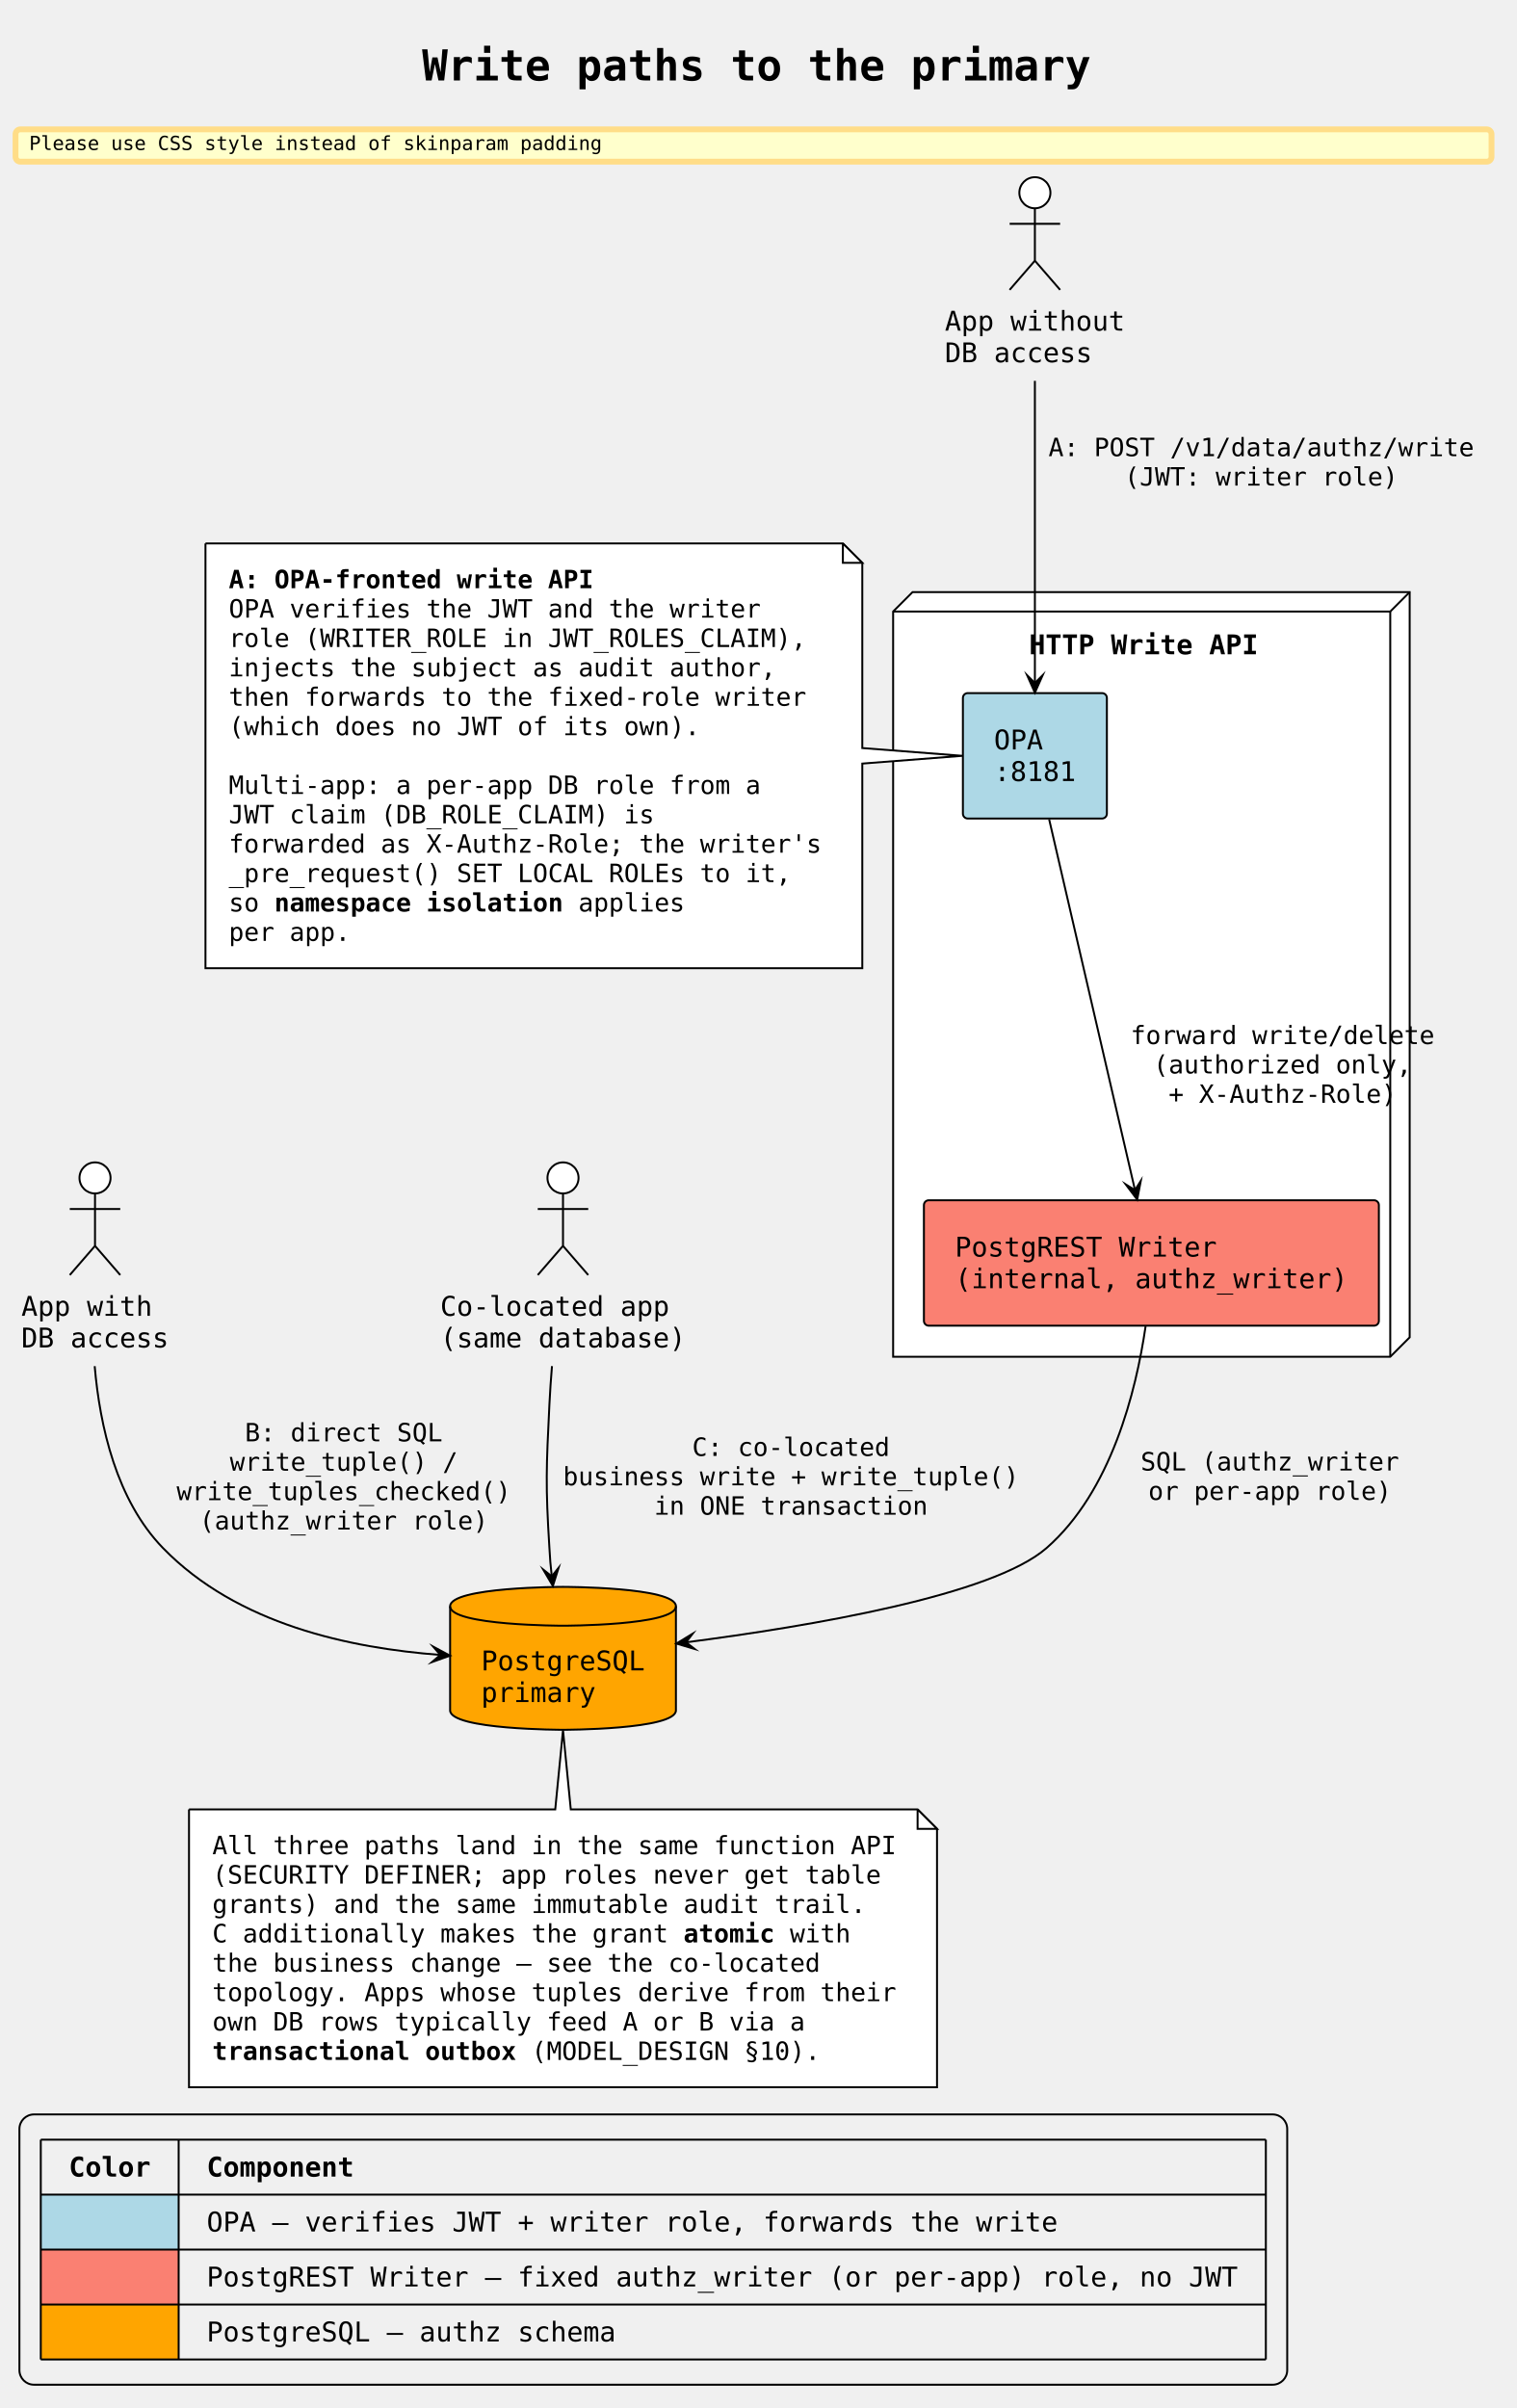
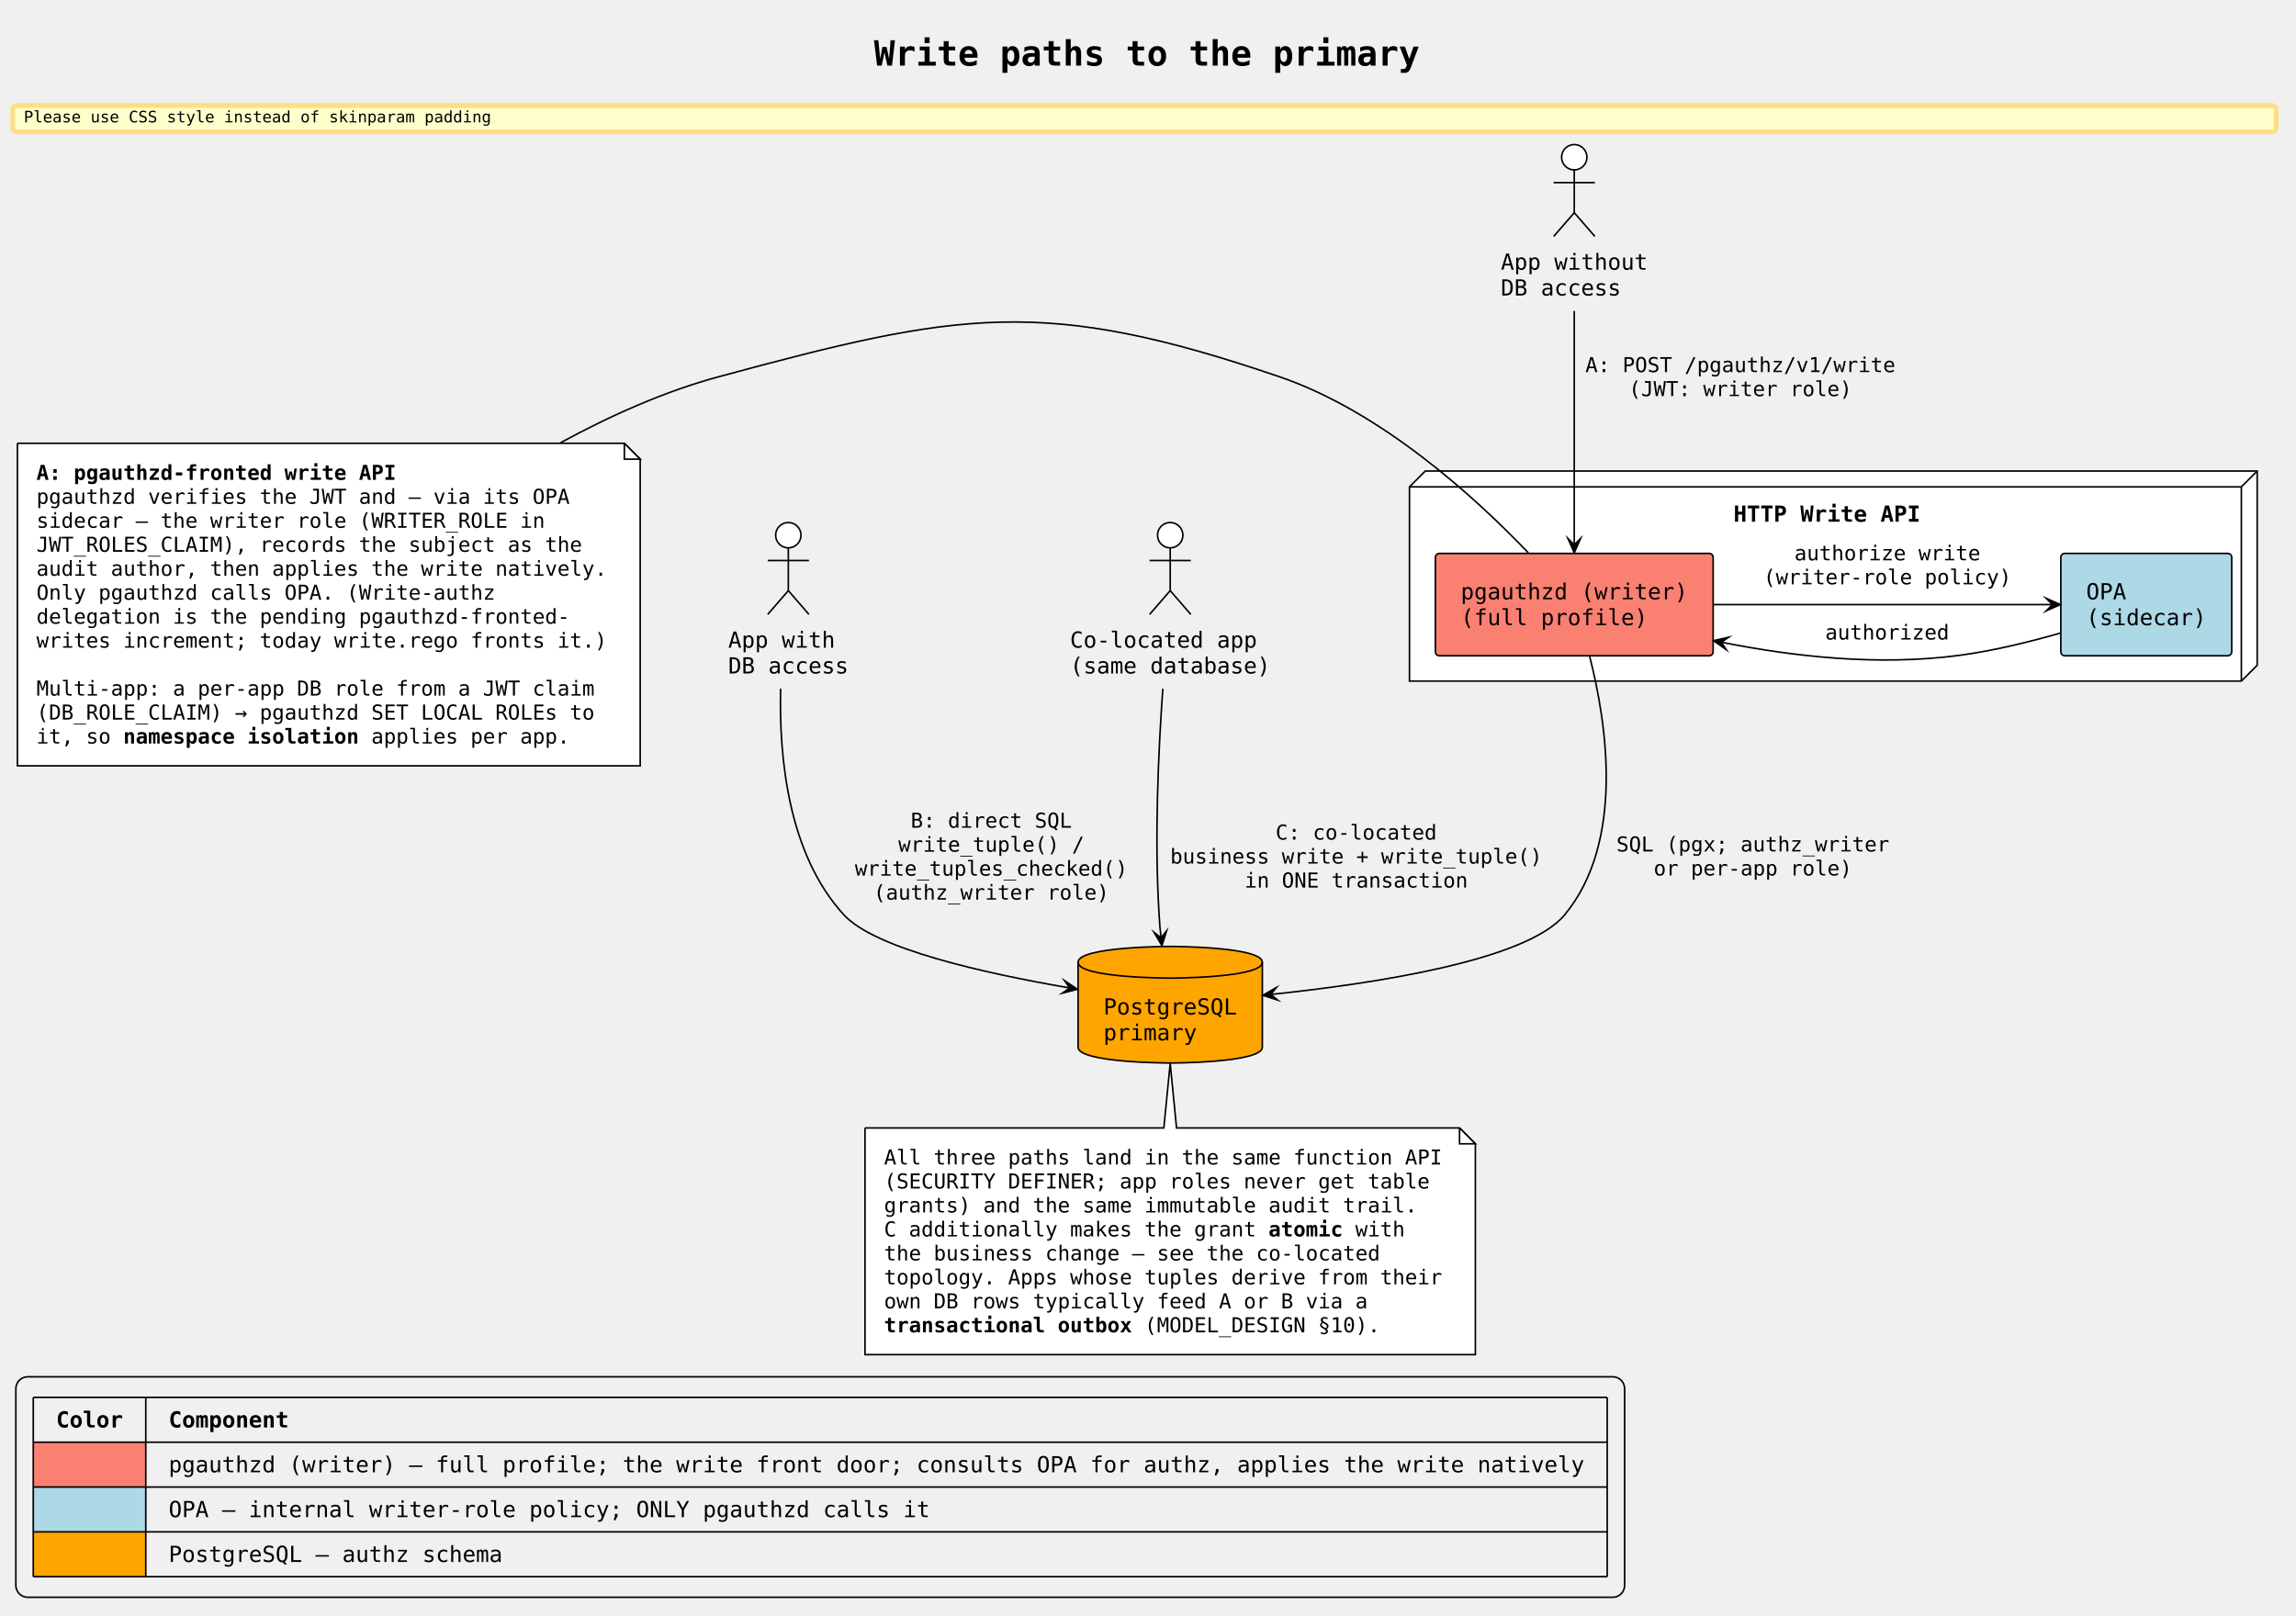
- <svg xmlns="http://www.w3.org/2000/svg" contentStyleType="text/css" data-diagram-type="DESCRIPTION" height="1240px" preserveAspectRatio="none" style="width:781px;height:1240px;background:#FFFFFF;" version="1.1" viewBox="0 0 781 1240" width="781px" zoomAndPan="magnify">
+ <svg xmlns="http://www.w3.org/2000/svg" contentStyleType="text/css" data-diagram-type="DESCRIPTION" height="1020px" preserveAspectRatio="none" style="width:1449px;height:1020px;background:#FFFFFF;" version="1.1" viewBox="0 0 1449 1020" width="1449px" zoomAndPan="magnify">
  <defs />
  <g>
    <g class="title" data-source-line="10">
-       <text fill="#000000" font-family="monospace" font-size="22" font-weight="700" lengthAdjust="spacing" textLength="344.373" x="217.352" y="41.421">Write paths to the primary</text>
+       <text fill="#000000" font-family="monospace" font-size="22" font-weight="700" lengthAdjust="spacing" textLength="344.373" x="551.568" y="41.421">Write paths to the primary</text>
    </g>
-     <rect fill="#FFFFCC" height="16.641" rx="2.5" ry="2.5" style="stroke:#FFDD88;stroke-width:3;" width="760.077" x="8" y="66.609" />
+     <rect fill="#FFFFCC" height="16.641" rx="2.5" ry="2.5" style="stroke:#FFDD88;stroke-width:3;" width="1428.51" x="8" y="66.609" />
    <text fill="#000000" font-family="monospace" font-size="10" lengthAdjust="spacing" textLength="295.005" x="15" y="77.25">Please use CSS style instead of skinparam padding</text>
-     <g class="cluster" data-qualified-name="optA" data-source-line="32" id="ent0005">
-       <polygon fill="#FFFFFF" points="459.93,314.91,469.93,304.91,725.93,304.91,725.93,688.66,715.93,698.66,459.93,698.66,459.93,314.91" style="stroke:#000000;stroke-width:1;stroke-linejoin:miter;stroke-miterlimit:10;" />
-       <line style="stroke:#000000;stroke-width:1;" x1="715.93" x2="725.93" y1="314.91" y2="304.91" />
-       <line style="stroke:#000000;stroke-width:1;" x1="459.93" x2="715.93" y1="314.91" y2="314.91" />
-       <line style="stroke:#000000;stroke-width:1;" x1="715.93" x2="715.93" y1="314.91" y2="698.66" />
-       <text fill="#000000" font-family="monospace" font-size="14" font-weight="700" lengthAdjust="spacing" textLength="118.002" x="529.929" y="336.905">HTTP Write API</text>
+     <g class="cluster" data-qualified-name="optA" data-source-line="31" id="ent0005">
+       <polygon fill="#FFFFFF" points="889.51,307.34,899.51,297.34,1424.51,297.34,1424.51,419.93,1414.51,429.93,889.51,429.93,889.51,307.34" style="stroke:#000000;stroke-width:1;stroke-linejoin:miter;stroke-miterlimit:10;" />
+       <line style="stroke:#000000;stroke-width:1;" x1="1414.51" x2="1424.51" y1="307.34" y2="297.34" />
+       <line style="stroke:#000000;stroke-width:1;" x1="889.51" x2="1414.51" y1="307.34" y2="307.34" />
+       <line style="stroke:#000000;stroke-width:1;" x1="1414.51" x2="1414.51" y1="307.34" y2="429.93" />
+       <text fill="#000000" font-family="monospace" font-size="14" font-weight="700" lengthAdjust="spacing" textLength="118.002" x="1094.009" y="329.335">HTTP Write API</text>
    </g>
-     <g class="entity" data-qualified-name="optA.opa" data-source-line="33" id="ent0006">
-       <rect fill="#ADD8E6" height="64.594" rx="2.5" ry="2.5" style="stroke:#000000;stroke-width:1;" width="74.144" x="495.86" y="356.91" />
-       <text fill="#000000" font-family="monospace" font-size="14" lengthAdjust="spacing" textLength="25.286" x="511.86" y="385.905">OPA</text>
-       <text fill="#000000" font-family="monospace" font-size="14" lengthAdjust="spacing" textLength="42.144" x="511.86" y="402.202">:8181</text>
+     <g class="entity" data-qualified-name="optA.pgd" data-source-line="32" id="ent0006">
+       <rect fill="#FA8072" height="64.594" rx="2.5" ry="2.5" style="stroke:#000000;stroke-width:1;" width="175.288" x="905.87" y="349.34" />
+       <text fill="#000000" font-family="monospace" font-size="14" lengthAdjust="spacing" textLength="143.288" x="921.87" y="378.335">pgauthzd (writer)</text>
+       <text fill="#000000" font-family="monospace" font-size="14" lengthAdjust="spacing" textLength="118.002" x="921.87" y="394.632">(full profile)</text>
    </g>
-     <g class="entity" data-qualified-name="optA.pgrst" data-source-line="34" id="ent0007">
-       <rect fill="#FA8072" height="64.594" rx="2.5" ry="2.5" style="stroke:#000000;stroke-width:1;" width="234.289" x="475.78" y="618.07" />
-       <text fill="#000000" font-family="monospace" font-size="14" lengthAdjust="spacing" textLength="134.859" x="491.78" y="647.065">PostgREST Writer</text>
-       <text fill="#000000" font-family="monospace" font-size="14" lengthAdjust="spacing" textLength="202.289" x="491.78" y="663.362">(internal, authz_writer)</text>
+     <g class="entity" data-qualified-name="optA.opa" data-source-line="33" id="ent0007">
+       <rect fill="#ADD8E6" height="64.594" rx="2.5" ry="2.5" style="stroke:#000000;stroke-width:1;" width="107.858" x="1300.58" y="349.34" />
+       <text fill="#000000" font-family="monospace" font-size="14" lengthAdjust="spacing" textLength="25.286" x="1316.58" y="378.335">OPA</text>
+       <text fill="#000000" font-family="monospace" font-size="14" lengthAdjust="spacing" textLength="75.858" x="1316.58" y="394.632">(sidecar)</text>
    </g>
    <g class="entity" data-qualified-name="appA" data-source-line="12" id="ent0001">
-       <ellipse cx="532.928" cy="99.25" fill="#FFFFFF" rx="8" ry="8" style="stroke:#000000;stroke-width:1;" />
-       <path d="M532.928,107.25 L532.928,134.25 M519.928,115.25 L545.928,115.25 M532.928,134.25 L519.928,149.25 M532.928,134.25 L545.928,149.25" fill="none" style="stroke:#000000;stroke-width:1;" />
-       <text fill="#000000" font-family="monospace" font-size="14" lengthAdjust="spacing" textLength="92.716" x="486.57" y="170.245">App without</text>
-       <text fill="#000000" font-family="monospace" font-size="14" lengthAdjust="spacing" textLength="75.858" x="486.57" y="186.542">DB access</text>
+       <ellipse cx="993.518" cy="99.25" fill="#FFFFFF" rx="8" ry="8" style="stroke:#000000;stroke-width:1;" />
+       <path d="M993.518,107.25 L993.518,134.25 M980.518,115.25 L1006.518,115.25 M993.518,134.25 L980.518,149.25 M993.518,134.25 L1006.518,149.25" fill="none" style="stroke:#000000;stroke-width:1;" />
+       <text fill="#000000" font-family="monospace" font-size="14" lengthAdjust="spacing" textLength="92.716" x="947.16" y="170.245">App without</text>
+       <text fill="#000000" font-family="monospace" font-size="14" lengthAdjust="spacing" textLength="75.858" x="947.16" y="186.542">DB access</text>
    </g>
    <g class="entity" data-qualified-name="appB" data-source-line="13" id="ent0002">
-       <ellipse cx="48.929" cy="606.57" fill="#FFFFFF" rx="8" ry="8" style="stroke:#000000;stroke-width:1;" />
-       <path d="M48.929,614.57 L48.929,641.57 M35.929,622.57 L61.929,622.57 M48.929,641.57 L35.929,656.57 M48.929,641.57 L61.929,656.57" fill="none" style="stroke:#000000;stroke-width:1;" />
-       <text fill="#000000" font-family="monospace" font-size="14" lengthAdjust="spacing" textLength="67.43" x="11" y="677.565">App with</text>
-       <text fill="#000000" font-family="monospace" font-size="14" lengthAdjust="spacing" textLength="75.858" x="11" y="693.862">DB access</text>
+       <ellipse cx="497.509" cy="337.84" fill="#FFFFFF" rx="8" ry="8" style="stroke:#000000;stroke-width:1;" />
+       <path d="M497.509,345.84 L497.509,372.84 M484.509,353.84 L510.509,353.84 M497.509,372.84 L484.509,387.84 M497.509,372.84 L510.509,387.84" fill="none" style="stroke:#000000;stroke-width:1;" />
+       <text fill="#000000" font-family="monospace" font-size="14" lengthAdjust="spacing" textLength="67.43" x="459.58" y="408.835">App with</text>
+       <text fill="#000000" font-family="monospace" font-size="14" lengthAdjust="spacing" textLength="75.858" x="459.58" y="425.132">DB access</text>
    </g>
    <g class="entity" data-qualified-name="appC" data-source-line="14" id="ent0003">
-       <ellipse cx="289.925" cy="606.57" fill="#FFFFFF" rx="8" ry="8" style="stroke:#000000;stroke-width:1;" />
-       <path d="M289.925,614.57 L289.925,641.57 M276.925,622.57 L302.925,622.57 M289.925,641.57 L276.925,656.57 M289.925,641.57 L302.925,656.57" fill="none" style="stroke:#000000;stroke-width:1;" />
-       <text fill="#000000" font-family="monospace" font-size="14" lengthAdjust="spacing" textLength="118.002" x="226.71" y="677.565">Co-located app</text>
-       <text fill="#000000" font-family="monospace" font-size="14" lengthAdjust="spacing" textLength="126.431" x="226.71" y="693.862">(same database)</text>
+       <ellipse cx="738.515" cy="337.84" fill="#FFFFFF" rx="8" ry="8" style="stroke:#000000;stroke-width:1;" />
+       <path d="M738.515,345.84 L738.515,372.84 M725.515,353.84 L751.515,353.84 M738.515,372.84 L725.515,387.84 M738.515,372.84 L751.515,387.84" fill="none" style="stroke:#000000;stroke-width:1;" />
+       <text fill="#000000" font-family="monospace" font-size="14" lengthAdjust="spacing" textLength="118.002" x="675.3" y="408.835">Co-located app</text>
+       <text fill="#000000" font-family="monospace" font-size="14" lengthAdjust="spacing" textLength="126.431" x="675.3" y="425.132">(same database)</text>
    </g>
    <g class="entity" data-qualified-name="N1" data-source-line="17" id="ent0004">
-       <path d="M105.81,279.84 L105.81,498.567 A0,0 0 0 0 105.81,498.567 L444.05,498.567 A0,0 0 0 0 444.05,498.567 L444.05,393.21 L495.62,389.21 L444.05,385.21 L444.05,289.84 L434.05,279.84 L105.81,279.84 A0,0 0 0 0 105.81,279.84" fill="#FFFFFF" style="stroke:#000000;stroke-width:1;" />
-       <path d="M434.05,279.84 L434.05,289.84 L444.05,289.84 L434.05,279.84" fill="#FFFFFF" style="stroke:#000000;stroke-width:1;" />
-       <text fill="#000000" font-family="monospace" font-size="13" font-weight="700" lengthAdjust="spacing" textLength="187.84" x="117.81" y="302.907">A: OPA-fronted write API</text>
-       <text fill="#000000" font-family="monospace" font-size="13" lengthAdjust="spacing" textLength="273.933" x="117.81" y="318.04">OPA verifies the JWT and the writer</text>
-       <text fill="#000000" font-family="monospace" font-size="13" lengthAdjust="spacing" textLength="297.413" x="117.81" y="333.173">role (WRITER_ROLE in JWT_ROLES_CLAIM),</text>
-       <text fill="#000000" font-family="monospace" font-size="13" lengthAdjust="spacing" textLength="281.76" x="117.81" y="348.305">injects the subject as audit author,</text>
-       <text fill="#000000" font-family="monospace" font-size="13" lengthAdjust="spacing" textLength="297.413" x="117.81" y="363.438">then forwards to the fixed-role writer</text>
-       <text fill="#000000" font-family="monospace" font-size="13" lengthAdjust="spacing" textLength="242.626" x="117.81" y="378.571">(which does no JWT of its own).</text>
-       <text fill="#000000" font-family="monospace" font-size="13" lengthAdjust="spacing" textLength="7.827" x="117.81" y="393.704"> </text>
-       <text fill="#000000" font-family="monospace" font-size="13" lengthAdjust="spacing" textLength="273.933" x="117.81" y="408.837">Multi-app: a per-app DB role from a</text>
-       <text fill="#000000" font-family="monospace" font-size="13" lengthAdjust="spacing" textLength="219.147" x="117.81" y="423.969">JWT claim (DB_ROLE_CLAIM) is</text>
-       <text fill="#000000" font-family="monospace" font-size="13" lengthAdjust="spacing" textLength="305.24" x="117.81" y="439.102">forwarded as X-Authz-Role; the writer's</text>
-       <text fill="#000000" font-family="monospace" font-size="13" lengthAdjust="spacing" textLength="289.586" x="117.81" y="454.235">_pre_request() SET LOCAL ROLEs to it,</text>
-       <text fill="#000000" font-family="monospace" font-size="13" lengthAdjust="spacing" textLength="15.653" x="117.81" y="469.368">so</text>
-       <text fill="#000000" font-family="monospace" font-size="13" font-weight="700" lengthAdjust="spacing" textLength="148.707" x="141.29" y="469.368">namespace isolation</text>
-       <text fill="#000000" font-family="monospace" font-size="13" lengthAdjust="spacing" textLength="54.787" x="297.823" y="469.368">applies</text>
-       <text fill="#000000" font-family="monospace" font-size="13" lengthAdjust="spacing" textLength="62.613" x="117.81" y="484.501">per app.</text>
+       <path d="M11,279.84 L11,483.434 L404.026,483.434 L404.026,289.84 L394.026,279.84 L11,279.84" fill="#FFFFFF" style="stroke:#000000;stroke-width:1;" />
+       <path d="M394.026,279.84 L394.026,289.84 L404.026,289.84 L394.026,279.84" fill="#FFFFFF" style="stroke:#000000;stroke-width:1;" />
+       <text fill="#000000" font-family="monospace" font-size="13" font-weight="700" lengthAdjust="spacing" textLength="226.973" x="23" y="302.907">A: pgauthzd-fronted write API</text>
+       <text fill="#000000" font-family="monospace" font-size="13" lengthAdjust="spacing" textLength="336.546" x="23" y="318.04">pgauthzd verifies the JWT and — via its OPA</text>
+       <text fill="#000000" font-family="monospace" font-size="13" lengthAdjust="spacing" textLength="320.893" x="23" y="333.173">sidecar — the writer role (WRITER_ROLE in</text>
+       <text fill="#000000" font-family="monospace" font-size="13" lengthAdjust="spacing" textLength="344.373" x="23" y="348.305">JWT_ROLES_CLAIM), records the subject as the</text>
+       <text fill="#000000" font-family="monospace" font-size="13" lengthAdjust="spacing" textLength="360.026" x="23" y="363.438">audit author, then applies the write natively.</text>
+       <text fill="#000000" font-family="monospace" font-size="13" lengthAdjust="spacing" textLength="289.586" x="23" y="378.571">Only pgauthzd calls OPA. (Write-authz</text>
+       <text fill="#000000" font-family="monospace" font-size="13" lengthAdjust="spacing" textLength="336.546" x="23" y="393.704">delegation is the pending pgauthzd-fronted-</text>
+       <text fill="#000000" font-family="monospace" font-size="13" lengthAdjust="spacing" textLength="360.026" x="23" y="408.837">writes increment; today write.rego fronts it.)</text>
+       <text fill="#000000" font-family="monospace" font-size="13" lengthAdjust="spacing" textLength="7.827" x="23" y="423.969"> </text>
+       <text fill="#000000" font-family="monospace" font-size="13" lengthAdjust="spacing" textLength="352.2" x="23" y="439.102">Multi-app: a per-app DB role from a JWT claim</text>
+       <text fill="#000000" font-family="monospace" font-size="13" lengthAdjust="spacing" textLength="352.2" x="23" y="454.235">(DB_ROLE_CLAIM) → pgauthzd SET LOCAL ROLEs to</text>
+       <text fill="#000000" font-family="monospace" font-size="13" lengthAdjust="spacing" textLength="46.96" x="23" y="469.368">it, so</text>
+       <text fill="#000000" font-family="monospace" font-size="13" font-weight="700" lengthAdjust="spacing" textLength="148.707" x="77.787" y="469.368">namespace isolation</text>
+       <text fill="#000000" font-family="monospace" font-size="13" lengthAdjust="spacing" textLength="125.227" x="234.32" y="469.368">applies per app.</text>
    </g>
-     <g class="entity" data-qualified-name="pg" data-source-line="37" id="ent0008">
-       <path d="M231.79,827.16 C231.79,817.16 289.934,817.16 289.934,817.16 C289.934,817.16 348.077,817.16 348.077,827.16 L348.077,880.754 C348.077,890.754 289.934,890.754 289.934,890.754 C289.934,890.754 231.79,890.754 231.79,880.754 L231.79,827.16" fill="#FFA500" style="stroke:#000000;stroke-width:1;" />
-       <path d="M231.79,827.16 C231.79,837.16 289.934,837.16 289.934,837.16 C289.934,837.16 348.077,837.16 348.077,827.16" fill="none" style="stroke:#000000;stroke-width:1;" />
-       <text fill="#000000" font-family="monospace" font-size="14" lengthAdjust="spacing" textLength="84.287" x="247.79" y="860.155">PostgreSQL</text>
-       <text fill="#000000" font-family="monospace" font-size="14" lengthAdjust="spacing" textLength="59.001" x="247.79" y="876.452">primary</text>
+     <g class="entity" data-qualified-name="pg" data-source-line="36" id="ent0008">
+       <path d="M680.37,607.43 C680.37,597.43 738.514,597.43 738.514,597.43 C738.514,597.43 796.657,597.43 796.657,607.43 L796.657,661.024 C796.657,671.024 738.514,671.024 738.514,671.024 C738.514,671.024 680.37,671.024 680.37,661.024 L680.37,607.43" fill="#FFA500" style="stroke:#000000;stroke-width:1;" />
+       <path d="M680.37,607.43 C680.37,617.43 738.514,617.43 738.514,617.43 C738.514,617.43 796.657,617.43 796.657,607.43" fill="none" style="stroke:#000000;stroke-width:1;" />
+       <text fill="#000000" font-family="monospace" font-size="14" lengthAdjust="spacing" textLength="84.287" x="696.37" y="640.425">PostgreSQL</text>
+       <text fill="#000000" font-family="monospace" font-size="14" lengthAdjust="spacing" textLength="59.001" x="696.37" y="656.722">primary</text>
    </g>
-     <g class="entity" data-qualified-name="GMN15" data-source-line="50" id="ent0016">
-       <path d="M97.33,931.76 L97.33,1074.822 A0,0 0 0 0 97.33,1074.822 L482.53,1074.822 A0,0 0 0 0 482.53,1074.822 L482.53,941.76 L472.53,931.76 L293.93,931.76 L289.93,891 L285.93,931.76 L97.33,931.76 A0,0 0 0 0 97.33,931.76" fill="#FFFFFF" style="stroke:#000000;stroke-width:1;" />
-       <path d="M472.53,931.76 L472.53,941.76 L482.53,941.76 L472.53,931.76" fill="#FFFFFF" style="stroke:#000000;stroke-width:1;" />
-       <text fill="#000000" font-family="monospace" font-size="13" lengthAdjust="spacing" textLength="352.2" x="109.33" y="954.827">All three paths land in the same function API</text>
-       <text fill="#000000" font-family="monospace" font-size="13" lengthAdjust="spacing" textLength="344.373" x="109.33" y="969.96">(SECURITY DEFINER; app roles never get table</text>
-       <text fill="#000000" font-family="monospace" font-size="13" lengthAdjust="spacing" textLength="336.546" x="109.33" y="985.092">grants) and the same immutable audit trail.</text>
-       <text fill="#000000" font-family="monospace" font-size="13" lengthAdjust="spacing" textLength="234.8" x="109.33" y="1000.225">C additionally makes the grant</text>
-       <text fill="#000000" font-family="monospace" font-size="13" font-weight="700" lengthAdjust="spacing" textLength="46.96" x="351.957" y="1000.225">atomic</text>
-       <text fill="#000000" font-family="monospace" font-size="13" lengthAdjust="spacing" textLength="31.307" x="406.743" y="1000.225">with</text>
-       <text fill="#000000" font-family="monospace" font-size="13" lengthAdjust="spacing" textLength="313.066" x="109.33" y="1015.358">the business change — see the co-located</text>
-       <text fill="#000000" font-family="monospace" font-size="13" lengthAdjust="spacing" textLength="352.2" x="109.33" y="1030.491">topology. Apps whose tuples derive from their</text>
-       <text fill="#000000" font-family="monospace" font-size="13" lengthAdjust="spacing" textLength="305.24" x="109.33" y="1045.624">own DB rows typically feed A or B via a</text>
-       <text fill="#000000" font-family="monospace" font-size="13" font-weight="700" lengthAdjust="spacing" textLength="156.533" x="109.33" y="1060.757">transactional outbox</text>
-       <text fill="#000000" font-family="monospace" font-size="13" lengthAdjust="spacing" textLength="148.707" x="273.69" y="1060.757">(MODEL_DESIGN §10).</text>
+     <g class="entity" data-qualified-name="GMN17" data-source-line="50" id="ent0018">
+       <path d="M545.91,712.03 L545.91,855.092 A0,0 0 0 0 545.91,855.092 L931.11,855.092 A0,0 0 0 0 931.11,855.092 L931.11,722.03 L921.11,712.03 L742.51,712.03 L738.51,671.27 L734.51,712.03 L545.91,712.03 A0,0 0 0 0 545.91,712.03" fill="#FFFFFF" style="stroke:#000000;stroke-width:1;" />
+       <path d="M921.11,712.03 L921.11,722.03 L931.11,722.03 L921.11,712.03" fill="#FFFFFF" style="stroke:#000000;stroke-width:1;" />
+       <text fill="#000000" font-family="monospace" font-size="13" lengthAdjust="spacing" textLength="352.2" x="557.91" y="735.097">All three paths land in the same function API</text>
+       <text fill="#000000" font-family="monospace" font-size="13" lengthAdjust="spacing" textLength="344.373" x="557.91" y="750.23">(SECURITY DEFINER; app roles never get table</text>
+       <text fill="#000000" font-family="monospace" font-size="13" lengthAdjust="spacing" textLength="336.546" x="557.91" y="765.362">grants) and the same immutable audit trail.</text>
+       <text fill="#000000" font-family="monospace" font-size="13" lengthAdjust="spacing" textLength="234.8" x="557.91" y="780.495">C additionally makes the grant</text>
+       <text fill="#000000" font-family="monospace" font-size="13" font-weight="700" lengthAdjust="spacing" textLength="46.96" x="800.537" y="780.495">atomic</text>
+       <text fill="#000000" font-family="monospace" font-size="13" lengthAdjust="spacing" textLength="31.307" x="855.323" y="780.495">with</text>
+       <text fill="#000000" font-family="monospace" font-size="13" lengthAdjust="spacing" textLength="313.066" x="557.91" y="795.628">the business change — see the co-located</text>
+       <text fill="#000000" font-family="monospace" font-size="13" lengthAdjust="spacing" textLength="352.2" x="557.91" y="810.761">topology. Apps whose tuples derive from their</text>
+       <text fill="#000000" font-family="monospace" font-size="13" lengthAdjust="spacing" textLength="305.24" x="557.91" y="825.894">own DB rows typically feed A or B via a</text>
+       <text fill="#000000" font-family="monospace" font-size="13" font-weight="700" lengthAdjust="spacing" textLength="156.533" x="557.91" y="841.027">transactional outbox</text>
+       <text fill="#000000" font-family="monospace" font-size="13" lengthAdjust="spacing" textLength="148.707" x="722.27" y="841.027">(MODEL_DESIGN §10).</text>
    </g>
-     <g class="link" data-entity-1="ent0001" data-entity-2="ent0006" data-link-type="dependency" data-source-line="41" id="lnk10">
-       <path d="M532.93,196.13 C532.93,244.86 532.93,311.09 532.93,351.71" fill="none" id="appA-to-opa" style="stroke:#000000;stroke-width:1;" />
-       <polygon fill="#000000" points="532.93,356.71,536.93,347.71,532.93,351.71,528.93,347.71,532.93,356.71" style="stroke:#000000;stroke-width:1;stroke-linejoin:miter;stroke-miterlimit:10;" />
-       <text fill="#000000" font-family="monospace" font-size="13" lengthAdjust="spacing" textLength="219.147" x="539.93" y="234.907">A: POST /v1/data/authz/write</text>
-       <text fill="#000000" font-family="monospace" font-size="13" lengthAdjust="spacing" textLength="140.88" x="579.063" y="250.04">(JWT: writer role)</text>
+     <g class="link" data-entity-1="ent0004" data-entity-2="ent0006" data-link-type="dependency" data-source-line="38" id="lnk9">
+       <path d="M353.8,279.45 C385.35,262.28 419.49,247.05 453.51,237.84 C605.38,196.71 658.62,187 807.51,237.84 C871.63,259.74 930.81,313.7 964.49,348.93" fill="none" id="N1-to-pgd" style="stroke:#000000;stroke-width:1;" />
    </g>
-     <g class="link" data-entity-1="ent0006" data-entity-2="ent0007" data-link-type="dependency" data-source-line="42" id="lnk11">
-       <path d="M540.29,421.98 C551.83,471.86 572.952,563.079 584.482,612.859" fill="none" id="opa-to-pgrst" style="stroke:#000000;stroke-width:1;" />
-       <polygon fill="#000000" points="585.61,617.73,587.476,608.059,584.482,612.859,579.682,609.865,585.61,617.73" style="stroke:#000000;stroke-width:1;stroke-linejoin:miter;stroke-miterlimit:10;" />
-       <text fill="#000000" font-family="monospace" font-size="13" lengthAdjust="spacing" textLength="156.533" x="582.2" y="537.637">forward write/delete</text>
-       <text fill="#000000" font-family="monospace" font-size="13" lengthAdjust="spacing" textLength="133.053" x="593.94" y="552.77">(authorized only,</text>
-       <text fill="#000000" font-family="monospace" font-size="13" lengthAdjust="spacing" textLength="117.4" x="601.767" y="567.903">+ X-Authz-Role)</text>
+     <g class="link" data-entity-1="ent0001" data-entity-2="ent0006" data-link-type="dependency" data-source-line="40" id="lnk10">
+       <path d="M993.51,196.26 C993.51,242.93 993.51,304.82 993.51,343.89" fill="none" id="appA-to-pgd" style="stroke:#000000;stroke-width:1;" />
+       <polygon fill="#000000" points="993.51,348.89,997.51,339.89,993.51,343.89,989.51,339.89,993.51,348.89" style="stroke:#000000;stroke-width:1;stroke-linejoin:miter;stroke-miterlimit:10;" />
+       <text fill="#000000" font-family="monospace" font-size="13" lengthAdjust="spacing" textLength="195.667" x="1000.51" y="234.907">A: POST /pgauthz/v1/write</text>
+       <text fill="#000000" font-family="monospace" font-size="13" lengthAdjust="spacing" textLength="140.88" x="1027.903" y="250.04">(JWT: writer role)</text>
    </g>
-     <g class="link" data-entity-1="ent0007" data-entity-2="ent0008" data-link-type="dependency" data-source-line="43" id="lnk12">
-       <path d="M589.93,683.04 C585.05,716.39 572.26,768.03 538.93,797.16 C510.95,821.62 417.678,837.335 353.278,845.715" fill="none" id="pgrst-to-pg" style="stroke:#000000;stroke-width:1;" />
-       <polygon fill="#000000" points="348.32,846.36,357.761,849.165,353.278,845.715,356.729,841.232,348.32,846.36" style="stroke:#000000;stroke-width:1;stroke-linejoin:miter;stroke-miterlimit:10;" />
-       <text fill="#000000" font-family="monospace" font-size="13" lengthAdjust="spacing" textLength="133.053" x="587.41" y="757.227">SQL (authz_writer</text>
-       <text fill="#000000" font-family="monospace" font-size="13" lengthAdjust="spacing" textLength="125.227" x="591.323" y="772.36">or per-app role)</text>
+     <g class="link" data-entity-1="ent0006" data-entity-2="ent0007" data-link-type="dependency" data-source-line="41" id="lnk11">
+       <path d="M1081.36,381.64 C1149.71,381.64 1237.38,381.64 1295.29,381.64" fill="none" id="pgd-to-opa" style="stroke:#000000;stroke-width:1;" />
+       <polygon fill="#000000" points="1300.29,381.64,1291.29,377.64,1295.29,381.64,1291.29,385.64,1300.29,381.64" style="stroke:#000000;stroke-width:1;stroke-linejoin:miter;stroke-miterlimit:10;" />
+       <text fill="#000000" font-family="monospace" font-size="13" lengthAdjust="spacing" textLength="117.4" x="1132.437" y="353.707">authorize write</text>
+       <text fill="#000000" font-family="monospace" font-size="13" lengthAdjust="spacing" textLength="156.533" x="1112.87" y="368.84">(writer-role policy)</text>
    </g>
-     <g class="link" data-entity-1="ent0002" data-entity-2="ent0008" data-link-type="dependency" data-source-line="45" id="lnk13">
-       <path d="M48.76,703.5 C51.43,734.53 59.99,772.52 83.93,797.16 C122.27,836.63 180.464,848.703 226.754,852.203" fill="none" id="appB-to-pg" style="stroke:#000000;stroke-width:1;" />
-       <polygon fill="#000000" points="231.74,852.58,223.067,847.913,226.754,852.203,222.464,855.89,231.74,852.58" style="stroke:#000000;stroke-width:1;stroke-linejoin:miter;stroke-miterlimit:10;" />
-       <text fill="#000000" font-family="monospace" font-size="13" lengthAdjust="spacing" textLength="101.747" x="126.15" y="742.227">B: direct SQL</text>
-       <text fill="#000000" font-family="monospace" font-size="13" lengthAdjust="spacing" textLength="117.4" x="118.323" y="757.36">write_tuple() /</text>
-       <text fill="#000000" font-family="monospace" font-size="13" lengthAdjust="spacing" textLength="172.186" x="90.93" y="772.492">write_tuples_checked()</text>
-       <text fill="#000000" font-family="monospace" font-size="13" lengthAdjust="spacing" textLength="148.707" x="102.67" y="787.625">(authz_writer role)</text>
+     <g class="link" data-entity-1="ent0006" data-entity-2="ent0007" data-link-type="dependency" data-source-line="42" id="lnk13">
+       <path d="M1086.295,405.391 C1132.565,414.551 1185.34,420.52 1236.87,413.64 C1257.96,410.82 1280.62,405.28 1300.37,399.6" fill="none" id="pgd-backto-opa" style="stroke:#000000;stroke-width:1;" />
+       <polygon fill="#000000" points="1081.39,404.42,1089.442,410.092,1086.295,405.391,1090.995,402.244,1081.39,404.42" style="stroke:#000000;stroke-width:1;stroke-linejoin:miter;stroke-miterlimit:10;" />
+       <text fill="#000000" font-family="monospace" font-size="13" lengthAdjust="spacing" textLength="78.267" x="1151.87" y="403.707">authorized</text>
    </g>
-     <g class="link" data-entity-1="ent0003" data-entity-2="ent0008" data-link-type="dependency" data-source-line="47" id="lnk14">
-       <path d="M284.25,703.48 C283.7,710.1 283.24,716.78 282.93,723.16 C281.33,756.01 280.88,764.34 282.93,797.16 C283.32,803.5 283.404,805.242 284.144,811.742" fill="none" id="appC-to-pg" style="stroke:#000000;stroke-width:1;" />
-       <polygon fill="#000000" points="284.71,816.71,287.666,807.315,284.144,811.742,279.718,808.22,284.71,816.71" style="stroke:#000000;stroke-width:1;stroke-linejoin:miter;stroke-miterlimit:10;" />
-       <text fill="#000000" font-family="monospace" font-size="13" lengthAdjust="spacing" textLength="101.747" x="356.457" y="749.727">C: co-located</text>
-       <text fill="#000000" font-family="monospace" font-size="13" lengthAdjust="spacing" textLength="234.8" x="289.93" y="764.86">business write + write_tuple()</text>
-       <text fill="#000000" font-family="monospace" font-size="13" lengthAdjust="spacing" textLength="140.88" x="336.89" y="779.992">in ONE transaction</text>
+     <g class="link" data-entity-1="ent0006" data-entity-2="ent0008" data-link-type="dependency" data-source-line="43" id="lnk14">
+       <path d="M1003.23,414.37 C1014.06,456.67 1025.44,531.53 987.51,577.43 C963.67,606.29 867.763,620.837 801.953,627.757" fill="none" id="pgd-to-pg" style="stroke:#000000;stroke-width:1;" />
+       <polygon fill="#000000" points="796.98,628.28,806.349,631.317,801.953,627.757,805.512,623.361,796.98,628.28" style="stroke:#000000;stroke-width:1;stroke-linejoin:miter;stroke-miterlimit:10;" />
+       <text fill="#000000" font-family="monospace" font-size="13" lengthAdjust="spacing" textLength="172.186" x="1020.14" y="537.497">SQL (pgx; authz_writer</text>
+       <text fill="#000000" font-family="monospace" font-size="13" lengthAdjust="spacing" textLength="125.227" x="1043.62" y="552.63">or per-app role)</text>
+     </g>
+     <g class="link" data-entity-1="ent0002" data-entity-2="ent0008" data-link-type="dependency" data-source-line="45" id="lnk15">
+       <path d="M492.65,434.76 C491.57,478.29 497.45,539.19 532.51,577.43 C552.33,599.04 621.432,614.412 675.082,623.642" fill="none" id="appB-to-pg" style="stroke:#000000;stroke-width:1;" />
+       <polygon fill="#000000" points="680.01,624.49,671.818,619.022,675.082,623.642,670.462,626.906,680.01,624.49" style="stroke:#000000;stroke-width:1;stroke-linejoin:miter;stroke-miterlimit:10;" />
+       <text fill="#000000" font-family="monospace" font-size="13" lengthAdjust="spacing" textLength="101.747" x="574.73" y="522.497">B: direct SQL</text>
+       <text fill="#000000" font-family="monospace" font-size="13" lengthAdjust="spacing" textLength="117.4" x="566.903" y="537.63">write_tuple() /</text>
+       <text fill="#000000" font-family="monospace" font-size="13" lengthAdjust="spacing" textLength="172.186" x="539.51" y="552.763">write_tuples_checked()</text>
+       <text fill="#000000" font-family="monospace" font-size="13" lengthAdjust="spacing" textLength="148.707" x="551.25" y="567.895">(authz_writer role)</text>
+     </g>
+     <g class="link" data-entity-1="ent0003" data-entity-2="ent0008" data-link-type="dependency" data-source-line="47" id="lnk16">
+       <path d="M733.86,434.76 C731.03,474.01 728.5,529.14 731.51,577.43 C731.91,583.77 731.977,585.513 732.727,592.013" fill="none" id="appC-to-pg" style="stroke:#000000;stroke-width:1;" />
+       <polygon fill="#000000" points="733.3,596.98,736.242,587.581,732.727,592.013,728.295,588.498,733.3,596.98" style="stroke:#000000;stroke-width:1;stroke-linejoin:miter;stroke-miterlimit:10;" />
+       <text fill="#000000" font-family="monospace" font-size="13" lengthAdjust="spacing" textLength="101.747" x="805.037" y="529.997">C: co-located</text>
+       <text fill="#000000" font-family="monospace" font-size="13" lengthAdjust="spacing" textLength="234.8" x="738.51" y="545.13">business write + write_tuple()</text>
+       <text fill="#000000" font-family="monospace" font-size="13" lengthAdjust="spacing" textLength="140.88" x="785.47" y="560.263">in ONE transaction</text>
    </g>
    <g class="legend" data-source-line="60">
-       <rect fill="none" height="139.188" rx="7.5" ry="7.5" style="stroke:#000000;stroke-width:1;" width="652.867" x="10" y="1088.822" />
-       <text fill="#000000" font-family="monospace" font-size="14" font-weight="700" lengthAdjust="spacing" textLength="42.144" x="35.429" y="1120.818">Color</text>
-       <text fill="#000000" font-family="monospace" font-size="14" font-weight="700" lengthAdjust="spacing" textLength="75.858" x="106.43" y="1120.818">Component</text>
-       <rect fill="#ADD8E6" height="28.297" style="stroke:none;stroke-width:1;" width="71.001" x="21" y="1130.119" />
-       <text fill="#000000" font-family="monospace" font-size="14" lengthAdjust="spacing" textLength="8.429" x="27" y="1149.114"> </text>
-       <text fill="#000000" font-family="monospace" font-size="14" lengthAdjust="spacing" textLength="438.293" x="106.43" y="1149.114">OPA — verifies JWT + writer role, forwards the write</text>
-       <rect fill="#FA8072" height="28.297" style="stroke:none;stroke-width:1;" width="71.001" x="21" y="1158.416" />
-       <text fill="#000000" font-family="monospace" font-size="14" lengthAdjust="spacing" textLength="8.429" x="27" y="1177.411"> </text>
-       <text fill="#000000" font-family="monospace" font-size="14" lengthAdjust="spacing" textLength="531.009" x="106.43" y="1177.411">PostgREST Writer — fixed authz_writer (or per-app) role, no JWT</text>
-       <rect fill="#FFA500" height="28.297" style="stroke:none;stroke-width:1;" width="71.001" x="21" y="1186.713" />
-       <text fill="#000000" font-family="monospace" font-size="14" lengthAdjust="spacing" textLength="8.429" x="27" y="1205.708"> </text>
-       <text fill="#000000" font-family="monospace" font-size="14" lengthAdjust="spacing" textLength="210.718" x="106.43" y="1205.708">PostgreSQL — authz schema</text>
-       <line style="stroke:#000000;stroke-width:1;" x1="21" x2="651.867" y1="1101.822" y2="1101.822" />
-       <line style="stroke:#000000;stroke-width:1;" x1="21" x2="651.867" y1="1130.119" y2="1130.119" />
-       <line style="stroke:#000000;stroke-width:1;" x1="21" x2="651.867" y1="1158.416" y2="1158.416" />
-       <line style="stroke:#000000;stroke-width:1;" x1="21" x2="651.867" y1="1186.713" y2="1186.713" />
-       <line style="stroke:#000000;stroke-width:1;" x1="21" x2="651.867" y1="1215.01" y2="1215.01" />
-       <line style="stroke:#000000;stroke-width:1;" x1="21" x2="21" y1="1101.822" y2="1215.01" />
-       <line style="stroke:#000000;stroke-width:1;" x1="92.001" x2="92.001" y1="1101.822" y2="1215.01" />
-       <line style="stroke:#000000;stroke-width:1;" x1="651.867" x2="651.867" y1="1101.822" y2="1215.01" />
+       <rect fill="none" height="139.188" rx="7.5" ry="7.5" style="stroke:#000000;stroke-width:1;" width="1015.302" x="10" y="869.092" />
+       <text fill="#000000" font-family="monospace" font-size="14" font-weight="700" lengthAdjust="spacing" textLength="42.144" x="35.429" y="901.088">Color</text>
+       <text fill="#000000" font-family="monospace" font-size="14" font-weight="700" lengthAdjust="spacing" textLength="75.858" x="106.43" y="901.088">Component</text>
+       <rect fill="#FA8072" height="28.297" style="stroke:none;stroke-width:1;" width="71.001" x="21" y="910.389" />
+       <text fill="#000000" font-family="monospace" font-size="14" lengthAdjust="spacing" textLength="8.429" x="27" y="929.385"> </text>
+       <text fill="#000000" font-family="monospace" font-size="14" lengthAdjust="spacing" textLength="893.443" x="106.43" y="929.385">pgauthzd (writer) — full profile; the write front door; consults OPA for authz, applies the write natively</text>
+       <rect fill="#ADD8E6" height="28.297" style="stroke:none;stroke-width:1;" width="71.001" x="21" y="938.686" />
+       <text fill="#000000" font-family="monospace" font-size="14" lengthAdjust="spacing" textLength="8.429" x="27" y="957.681"> </text>
+       <text fill="#000000" font-family="monospace" font-size="14" lengthAdjust="spacing" textLength="480.437" x="106.43" y="957.681">OPA — internal writer-role policy; ONLY pgauthzd calls it</text>
+       <rect fill="#FFA500" height="28.297" style="stroke:none;stroke-width:1;" width="71.001" x="21" y="966.983" />
+       <text fill="#000000" font-family="monospace" font-size="14" lengthAdjust="spacing" textLength="8.429" x="27" y="985.978"> </text>
+       <text fill="#000000" font-family="monospace" font-size="14" lengthAdjust="spacing" textLength="210.718" x="106.43" y="985.978">PostgreSQL — authz schema</text>
+       <line style="stroke:#000000;stroke-width:1;" x1="21" x2="1014.302" y1="882.092" y2="882.092" />
+       <line style="stroke:#000000;stroke-width:1;" x1="21" x2="1014.302" y1="910.389" y2="910.389" />
+       <line style="stroke:#000000;stroke-width:1;" x1="21" x2="1014.302" y1="938.686" y2="938.686" />
+       <line style="stroke:#000000;stroke-width:1;" x1="21" x2="1014.302" y1="966.983" y2="966.983" />
+       <line style="stroke:#000000;stroke-width:1;" x1="21" x2="1014.302" y1="995.28" y2="995.28" />
+       <line style="stroke:#000000;stroke-width:1;" x1="21" x2="21" y1="882.092" y2="995.28" />
+       <line style="stroke:#000000;stroke-width:1;" x1="92.001" x2="92.001" y1="882.092" y2="995.28" />
+       <line style="stroke:#000000;stroke-width:1;" x1="1014.302" x2="1014.302" y1="882.092" y2="995.28" />
    </g>
  </g>
</svg>
